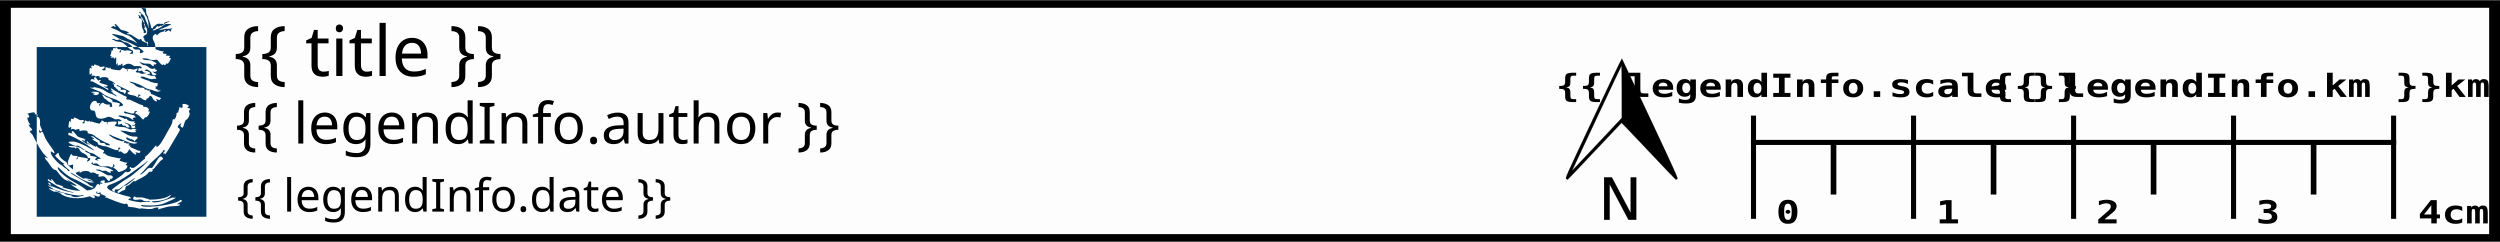
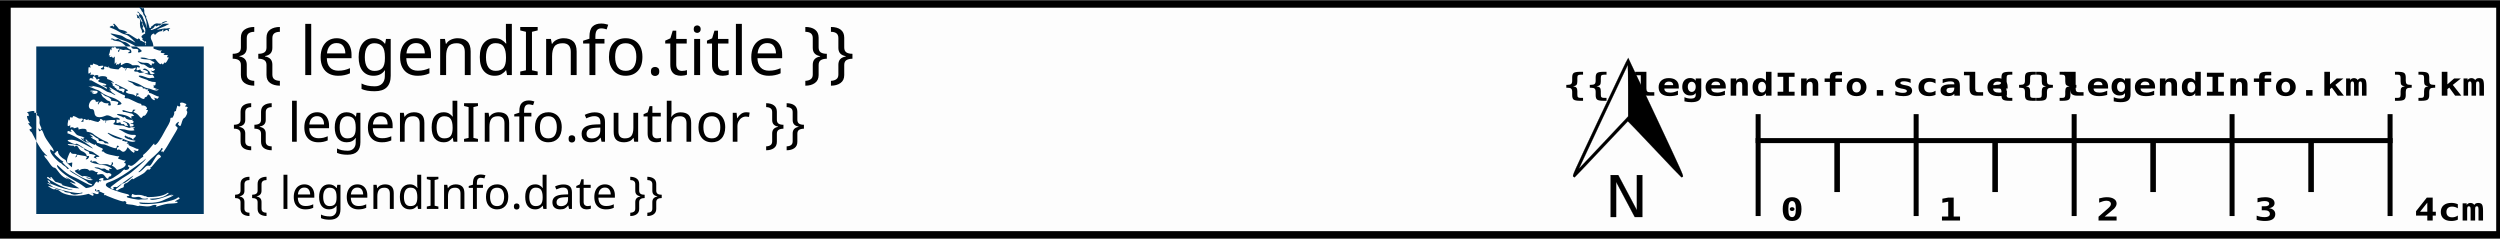
- <svg xmlns="http://www.w3.org/2000/svg" height="53.15" width="549.213" version="1.1" y="0" x="0" id="svg3127">
+ <svg xmlns="http://www.w3.org/2000/svg" height="53.15" width="556.299" version="1.1" y="0" x="0" id="svg3127">
  <defs id="defs3227" />
  <g font-size="none" mix-blend-mode="normal" transform="matrix(1.602452,0,0,1.000088,1.771145,30.25859)" text-anchor="none" style="fill:#ffffff;fill-opacity:0.863;stroke:#000000;stroke-width:1.661;stroke-miterlimit:10" stroke-miterlimit="10" font-weight="none" id="g3129">
-     <rect height="51.378" width="341.42" stroke-miterlimit="10" y="-29.373" x="-0.449" id="rect3131" style="fill:#ffffff;fill-opacity:0.863;stroke:#000000;stroke-width:1.661;stroke-miterlimit:10" />
+     <rect height="51.378" width="346.801" stroke-miterlimit="10" y="-29.373" x="-0.449" id="rect3131" style="fill:#ffffff;fill-opacity:0.863;stroke:#000000;stroke-width:1.661;stroke-miterlimit:10" />
  </g>
  <g transform="matrix(2.8669,0,0,2.8669,2.3366,-2969.4)" id="g3133">
    <rect height="13" width="13" y="1039.4" x="2" id="rect3135" style="fill:#ffffff" />
    <g transform="matrix(0.21667,0,0,0.21667,-56.963,809.08)" id="g3137" style="fill:#003862">
      <g transform="matrix(1.448,0,0,-1.448,306.28,1063.2)" id="g3139">
        <path d="M 0,0 C 0.048,-0.173 0.35,-0.361 0.801,-0.334 1.244,-0.308 1.835,-0.34 1.633,-0.87 1.432,-1.403 2.038,-1.246 2.477,-0.937 2.681,-0.792 1.995,-0.273 1.081,0.274 H -0.19 C -0.082,0.144 -0.014,0.043 0,0" id="path3141" style="fill:#003862" />
      </g>
      <g transform="matrix(1.448,0,0,-1.448,292.57,1079.2)" id="g3143">
        <path d="m 0,0 c -0.287,0.333 -0.899,0.097 -0.749,0.313 0.151,0.218 1.721,0 1.721,0 0.134,-0.177 0.211,-0.52 -0.405,-0.7 C -0.051,-0.569 -0.484,-0.07 -0.381,0 -0.274,0.068 0.29,-0.336 0,0 m 12.611,-5.832 c -0.494,-0.146 -0.026,0.371 -0.5,-0.334 -0.472,-0.703 -0.606,0.711 -2.105,1.226 0,0 -0.234,0.108 0.177,0.371 0.411,0.266 0.292,0.24 -0.196,0.257 -0.485,0.017 0.104,-0.824 -1.007,-0.57 -1.101,0.255 -1.925,0.726 -1.76,0.26 0.163,-0.466 0.127,-0.062 1.349,-0.453 1.219,-0.388 0.85,-0.031 1.285,-0.489 0.432,-0.455 0.272,-0.165 -0.289,-0.377 C 9,-6.155 9.751,-6.388 9.453,-6.463 9.157,-6.536 9.011,-5.698 6.262,-5.387 c 0,0 -1.058,-0.01 0.186,-0.429 1.246,-0.418 0.691,-0.438 0.965,-0.429 0.281,0.011 0.3,0.239 0.48,-0.005 0.181,-0.245 0.225,-0.44 1.129,-0.57 0.905,-0.132 0.562,0.156 0.732,-0.031 0.173,-0.186 -0.372,-0.079 -0.003,-0.293 0.367,-0.212 0.298,0.128 0.169,-0.292 -0.135,-0.419 -0.536,-0.17 -0.713,-0.296 0,0 -0.106,-0.15 0.382,-0.145 0.485,0.011 0.395,0.06 0.311,-0.164 -0.086,-0.223 -0.122,-0.18 0.106,-0.143 0.227,0.041 -0.283,-0.372 -0.784,-0.312 -0.494,0.062 0.256,0.573 -0.952,1.077 -1.212,0.503 -0.92,0.292 -0.871,0.198 0.049,-0.094 0.973,-0.309 0.928,-0.628 -0.05,-0.32 0.177,-0.074 0.255,-0.306 0.075,-0.233 -0.277,-0.147 -0.535,-0.147 -0.261,0.004 -0.218,-0.016 -0.41,0.297 -0.189,0.314 -0.457,-0.09 -0.796,0.243 -0.337,0.336 0.126,0.436 -0.464,0.261 -0.593,-0.174 -0.724,-0.268 -0.616,0.472 0.109,0.74 -0.012,0.181 0.358,0.213 0.367,0.034 0.803,0.059 0.127,0.415 -0.677,0.356 -0.8,-0.169 -1.494,0.211 -0.69,0.377 -1.211,0.631 -1.762,0.36 -0.551,-0.271 -2.528,-0.896 -2.705,0.679 -0.177,1.574 -0.826,0.554 -1.268,1.258 -0.443,0.706 0.338,2.205 1.13,2.076 0.795,-0.131 0.039,-0.674 0.924,-0.536 0.887,0.136 -0.021,0.001 0.054,-0.544 0.079,-0.544 0.098,0.253 0.696,0.554 0.598,0.303 0.239,-0.529 2.012,-0.383 0,0 -0.434,-0.598 0.152,-0.573 0.595,0.02 0.257,0.294 0.229,0.762 -0.023,0.469 -0.587,0.234 -1.033,0.732 -0.443,0.496 -0.844,0.397 -1.129,1.198 0,0 -0.104,0.089 -0.235,0.244 -0.13,0.154 0.194,0.024 0.396,-0.034 C 2.415,-0.454 2.788,-0.98 3.201,-1.015 3.614,-1.051 4.583,-1.73 4.435,-1.959 4.291,-2.187 4.349,-2.122 4.645,-2.126 4.943,-2.131 6.18,-2.314 6.191,-2.537 6.206,-2.76 5.742,-3.259 6.085,-3.184 6.43,-3.108 7.157,-3.039 6.925,-2.679 6.697,-2.318 5.636,-1.57 4.708,-1.318 3.783,-1.059 2.388,-0.43 1.834,0.086 1.284,0.601 0.715,0.568 0.058,0.931 -0.598,1.294 -1.881,1.482 -0.697,1.384 0.49,1.286 -0.19,1.432 -0.43,1.546 -0.667,1.662 0.38,1.493 1.418,1.176 2.456,0.857 3.133,0.127 3.781,0.004 4.433,-0.116 5.021,-0.595 5.316,-0.689 5.616,-0.784 5.43,-0.6 5.143,-0.392 4.856,-0.184 4.476,-0.013 4.386,0.246 4.291,0.506 4.013,0.498 3.942,0.531 3.876,0.564 3.921,0.552 3.964,0.585 c 0,0 0.084,0.155 0.482,-0.017 C 4.85,0.396 4.057,0.834 3.979,1.114 3.901,1.395 4.433,1.049 4.818,0.784 5.204,0.519 7.337,-0.709 7.63,-0.727 7.926,-0.745 7.888,-1.13 7.755,-1.225 7.623,-1.32 7.922,-1.58 8.345,-1.512 c 0.427,0.064 2.588,-1.26 3.237,-1.317 0.649,-0.063 -0.068,-0.488 0.673,-0.45 0.736,0.035 1.234,-0.711 0.937,-0.919 -0.293,-0.212 -0.06,-0.239 0.228,-0.188 0.292,0.052 -0.313,-1.301 -0.809,-1.446 m -1.447,-8.442 c -0.064,-0.505 -0.695,-0.156 -0.991,-0.105 -0.297,0.051 -0.403,0.116 -0.082,-0.083 0.322,-0.2 -0.064,-0.526 -0.064,-0.526 -1.071,0.583 -1.485,1.576 -1.589,1.303 -0.102,-0.273 -0.72,-1.598 -1.565,-0.804 -0.853,0.796 -0.859,-0.195 -0.993,0.367 -0.132,0.564 0.284,0.473 0.385,0.601 0.106,0.13 -0.059,0.297 -0.293,0.305 -0.228,0.008 -0.13,-0.578 -0.322,-0.643 -0.197,-0.069 -0.986,0.147 -2.183,0.676 -1.2,0.533 -1.077,0.109 -1.73,0.43 -0.658,0.319 -0.666,0.081 -0.822,0.298 -0.154,0.213 -0.025,0.493 -0.524,0.673 -0.499,0.184 -1.359,0.876 -0.821,0.679 0.538,-0.188 0.323,0.083 -0.044,0.332 -0.37,0.25 -0.659,0.357 -0.217,0.317 0.44,-0.038 0.615,-0.188 1.212,-0.689 0.594,-0.499 0.698,-0.164 0.772,-0.572 0.075,-0.411 0.115,-0.37 0.59,-0.376 0.468,-0.009 0.648,-0.087 0.828,-0.367 0.182,-0.281 0.49,-0.171 0.49,-0.171 1.16,-0.317 0.209,0.358 0.209,0.358 -1.175,0.334 -3.089,1.662 -3.089,1.662 -1.029,1.072 -2.095,0.548 -1.992,1.085 0.102,0.539 -0.985,0.559 -1.578,0.409 -0.592,-0.152 -0.33,-0.228 -0.425,0.227 -0.098,0.45 -0.6,-0.012 -1.053,-0.022 -0.453,-0.008 0.218,0.18 -0.409,0.236 -0.628,0.057 -0.733,-0.392 -0.575,0.149 0.163,0.539 -0.223,0.248 -0.223,0.248 -0.517,-0.38 -0.502,0.24 -0.29,1.187 0.218,0.946 0.395,-0.293 0.421,0.17 0.023,0.464 -0.037,0.868 0.348,0.69 0.384,-0.177 0.303,0.071 0.427,0.281 0.121,0.212 1.105,-0.355 1.357,-0.51 0.253,-0.153 0.828,-0.022 0.828,-0.022 0.594,-0.158 -0.031,-0.626 -0.031,-0.626 -0.397,-0.006 -0.037,-0.157 -0.037,-0.157 0.276,-0.152 0.491,0.011 0.491,0.011 -0.025,0.271 -0.098,0.835 0.389,0.56 0.489,-0.275 0.588,-0.147 0.588,-0.147 0.281,0.491 0.303,-0.263 0.408,-0.114 0.104,0.147 0.301,0.086 0.301,0.086 2.22,-0.718 2.08,-0.463 2.08,-0.463 -0.062,0.214 0.014,0.21 0.278,0.274 0.266,0.069 -0.191,0.364 0.147,0.411 0.339,0.048 0.447,-0.243 0.683,-0.352 0.242,-0.107 0.236,0.122 0.483,0.043 0.246,-0.079 -0.032,-0.519 0.102,-0.638 0.132,-0.12 0.139,0.681 0.144,0.617 0.007,-0.061 0.234,-0.011 0.234,-0.011 1.081,0.196 1.94,0.092 1.94,0.092 0,0 0.238,-0.344 -0.261,-0.733 -0.504,-0.389 0.518,-0.471 1.334,-0.57 0.82,-0.1 0.576,0.122 1.763,-0.402 1.189,-0.52 0.504,0.028 1.642,-0.073 1.134,-0.098 -0.224,-0.283 0.013,-0.281 0.236,0.003 0.045,-0.313 0.31,-0.36 0.268,-0.054 -0.623,-0.458 -2.358,0.09 l -1.035,0.119 c -1.029,0.116 -0.112,-0.177 0.414,-0.514 0.519,-0.335 1.698,-1.018 2.751,-0.935 1.055,0.081 0.47,-0.571 0.133,-0.797 -0.343,-0.222 0.046,-0.704 -0.397,-0.215 -0.443,0.492 -0.32,0.085 -0.535,0.346 -0.217,0.26 -0.136,0 -0.298,0.023 -0.078,0.01 -0.117,-0.026 -0.133,-0.052 -0.01,-0.022 -0.013,-0.019 0,0 0.003,0.007 0.004,0.007 0.008,0.021 0.027,0.121 -0.077,0.193 -0.077,0.193 -0.822,0.093 -0.564,0.617 -0.865,0.146 -0.298,-0.471 1.874,-1.056 2.303,-1.066 0.428,-0.011 0.36,-0.114 0.36,-0.114 -0.799,-0.67 -2.869,0.495 -3.684,0.768 -0.814,0.276 -2.393,0.897 -2.782,1.142 -0.389,0.246 -0.408,0.003 -0.408,0.003 1.578,-1.346 2.774,-1.342 3.015,-1.494 0.243,-0.147 0.937,0.227 0.68,-0.103 -0.261,-0.33 0.188,-0.338 0.188,-0.338 0.91,0.208 -0.14,-0.159 0.418,-0.13 0.557,0.03 0.82,-0.047 0.664,-0.169 -0.158,-0.125 -0.417,-0.323 -0.131,-0.336 0.285,-0.016 0.513,0.09 0.315,-0.186 -0.2,-0.281 1.046,-0.567 1.709,-0.943 0.66,-0.376 0.808,0.086 0.751,-0.419 M -0.944,3.154 c 0.035,0.531 0.636,0.276 0.636,0.276 0.824,-0.234 0.245,0.026 0.245,0.026 -0.113,0.091 -0.108,0.49 0.182,0.492 C 0.413,3.951 0.833,3.15 0.833,3.15 0.939,3.003 1.007,3.17 1.007,3.17 1.468,3.549 1.57,3.042 1.522,3.062 1.477,3.085 1.118,2.922 1.249,2.684 1.384,2.445 2.1,2.37 2.859,2.096 3.609,1.822 3.003,1.629 2.821,1.656 2.644,1.681 1.666,1.85 2.764,1.432 3.861,1.014 3.236,0.867 3.236,0.867 2.842,1.22 0.294,2.429 -0.259,2.808 -0.809,3.189 -0.983,2.623 -0.944,3.154 m 15.82,8.156 c 0.021,-0.2 0.03,-0.383 0.03,-0.529 0.79,-0.308 1.558,-0.564 1.763,-0.483 0.444,0.174 0.206,-0.052 0.187,-0.071 -0.017,-0.018 -0.505,-0.486 0.171,-0.528 0.675,-0.042 0.576,-0.083 0.634,-0.141 0.057,-0.059 -0.904,-0.342 0.482,-0.358 0,0 0.431,0.049 0.24,-0.199 C 18.191,8.754 18.116,8.648 18.432,8.616 18.744,8.583 18.703,8.591 18.547,8.297 18.395,8.003 18.111,7.251 17.699,7.225 c 0,0 -0.116,-0.099 -0.081,0.155 C 17.65,7.634 17.537,7.414 17.465,7.207 17.385,6.996 17.146,6.704 17.041,6.989 16.936,7.272 16.71,6.99 16.652,6.929 16.595,6.87 16.173,7.126 15.674,7.771 15.177,8.418 15.268,8.239 14.969,8.209 14.673,8.181 14.085,8.016 13.339,8.343 12.597,8.67 11.278,8.651 11.773,8.354 12.264,8.057 13.74,8.213 14.152,7.916 14.571,7.619 15.411,7.446 15.031,7.155 14.655,6.863 14.518,7.319 14.474,7.055 14.432,6.79 14.575,6.529 14.219,6.696 13.861,6.862 13.933,7.329 12.68,7.276 11.432,7.223 10.282,8.291 11.277,7.367 12.27,6.444 12.071,7.292 13.099,6.497 14.13,5.703 14.269,6.038 14.668,6.108 15.062,6.178 14.521,5.763 15.07,5.785 15.617,5.807 14.835,4.956 14.375,5.326 c -0.458,0.37 0.057,-0.44 0.656,-0.516 0.604,-0.077 -1.004,-0.912 -1.09,0.225 0,0 -0.983,1.132 -1.513,0.736 -0.535,-0.397 0.057,0.054 1.116,-0.698 0,0 0.04,-0.167 -0.146,-0.161 -0.189,0.005 0.719,-0.342 -0.326,-0.221 -1.045,0.121 0.094,-0.242 0.84,-0.393 0.752,-0.151 0.621,0.268 1.011,-0.309 0.39,-0.576 0.005,-0.402 -0.41,-0.432 C 14.098,3.527 14.11,3.244 12.627,3.841 11.139,4.438 10.743,3.953 11.94,3.53 c 1.204,-0.425 1.747,-0.546 1.802,-0.796 0,0 0.061,0.136 0.548,-0.077 0.492,-0.215 1.326,0.022 1.148,-0.373 -0.177,-0.393 0.11,-0.503 -0.295,-0.628 0,0 -0.134,-0.004 -0.115,0.129 0.021,0.133 -0.167,-0.003 -0.089,-0.327 0.077,-0.327 0.006,-0.096 -0.078,-0.186 -0.085,-0.09 0.742,-0.449 1.174,-0.589 0.433,-0.142 -0.005,-0.187 -0.4,0 C 15.239,0.871 15.228,0.593 15.886,0.424 16.543,0.257 15.094,0.366 14.4,0.711 13.704,1.054 13.246,0.799 12.088,1.553 10.938,2.308 8.943,2.903 8.583,2.875 8.225,2.846 9.009,2.569 9.498,2.319 9.984,2.066 9.754,2.146 9.9,1.989 c 0.146,-0.156 0.868,-0.594 1.385,-0.586 0.522,0.008 0.618,10e-4 0.844,-0.146 0.225,-0.151 -0.097,-0.395 0.479,-0.326 0.581,0.074 -0.027,-0.23 0.559,-0.24 0.583,-0.009 0.459,0.157 0.248,-0.426 0,0 -0.082,-0.044 0.142,0 0.223,0.044 0.256,0.102 0.199,-0.115 -0.061,-0.22 0.142,-0.353 0.323,-0.386 0.185,-0.034 -0.052,0.065 0.344,-0.106 0.397,-0.171 0.966,-0.535 1.771,-0.76 0,0 0.168,-0.015 -0.052,-0.203 -0.218,-0.189 -0.234,-0.241 -0.129,-0.275 0.104,-0.035 -0.067,-0.082 -0.534,0.076 l -0.469,0.158 c 0,0 -0.153,-0.12 0.133,-0.204 0.292,-0.082 -0.049,-0.439 -0.091,-0.447 -0.036,-0.006 -0.714,0.373 -0.824,0.757 -0.111,0.385 -0.617,0.844 -0.727,0.622 -0.108,-0.223 -0.397,-0.665 -0.547,-0.586 -0.15,0.08 -0.354,-0.3 -0.316,-0.401 0.037,-0.103 -0.371,-0.122 -0.824,0.155 -0.453,0.281 -0.536,0.496 -0.969,0.418 -0.432,-0.079 0.174,0.508 0.301,0.496 0.128,-0.014 0.287,0.144 -0.216,0.256 -0.504,0.113 -0.037,-0.139 -0.362,-0.555 -0.322,-0.413 0.032,0.191 -1.094,0.34 -1.129,0.149 -1.543,0.46 -1.39,0.687 C 8.239,0.423 9.386,0.203 7.455,1.106 5.529,2.008 5.48,2.207 5.408,1.943 5.332,1.681 6.377,1.722 6.445,1.23 6.51,0.735 6.037,0.812 6.663,0.892 7.291,0.972 7.743,0.786 7.755,0.62 7.773,0.452 7.396,-0.424 7.233,0.01 7.069,0.444 6.622,0.257 6.398,0.41 6.172,0.561 6.142,0.511 6.169,0.686 6.191,0.86 5.954,0.462 5.88,0.543 5.806,0.625 5.867,0.918 5.235,1.196 c 0,0 0.152,0.133 -0.006,0.237 C 5.068,1.542 5.28,1.165 5.127,1.403 4.972,1.64 4.732,1.501 4.784,1.833 4.835,2.161 4.702,2.186 4.473,2.342 4.253,2.496 4.742,2.459 4.788,2.394 4.838,2.328 5.01,2.177 5.046,2.32 5.081,2.462 4.253,3.082 3.379,3.283 c 0,0 0.23,0.238 -0.134,0.507 C 2.881,4.059 1.755,3.994 1.57,3.875 1.389,3.759 1.239,3.492 1.219,4.176 c 0,0 -0.636,0.197 -0.81,-0.063 C 0.232,3.857 0.375,4.337 -0.187,4.35 -0.743,4.365 -0.816,4.029 -0.623,4.714 c 0.195,0.685 -0.626,-0.643 -0.606,0.153 0.019,0.802 -0.055,1.712 0.385,1.219 0,0 0.246,-0.211 0.095,0.274 -0.15,0.484 0.178,0.498 0.295,0.408 0.117,-0.088 0.27,-0.175 0.347,0.151 0.079,0.328 0.223,0.089 0.531,0.014 C 0.735,6.859 1.203,6.709 1.27,6.549 1.336,6.386 1.437,6.502 1.71,6.508 1.984,6.516 2.749,6.729 2.406,6.261 2.06,5.793 2.199,6.167 1.948,5.949 1.693,5.733 2.033,5.589 2.472,5.63 2.914,5.671 2.576,6.167 2.633,6.266 2.69,6.368 2.947,6.426 3.489,6.202 4.026,5.98 3.69,6.161 3.707,6.371 3.722,6.579 3.985,6.064 4.026,5.98 4.07,5.897 6.101,5.535 6.35,5.701 6.595,5.865 6.087,5.843 6.703,6.043 c 0,0 0.021,0.447 0.601,0.082 C 7.885,5.758 7.868,5.883 8.054,6.038 8.234,6.191 7.948,5.453 7.841,5.439 7.729,5.427 8.043,5.256 8.144,5.646 8.25,6.034 8.215,5.987 8.594,5.985 8.974,5.981 9.474,5.644 10.145,5.995 10.814,6.345 10.4,5.548 10.17,5.439 9.938,5.33 10.099,5.038 10.678,5.088 c 0.581,0.047 0.409,-0.497 1.455,-0.252 1.049,0.243 0.194,0.177 0.027,0.235 -0.166,0.057 -0.511,0.21 -0.482,0.47 0.024,0.261 -1.086,-0.446 -0.987,0.078 0.095,0.525 0.043,0.706 0.506,0.509 0.46,-0.192 0.526,0.552 -0.512,0.559 C 9.649,6.691 9.725,6.585 9.509,6.786 9.287,6.983 8.447,7.479 7.689,7.11 6.928,6.74 6.745,6.452 6.809,7.063 6.874,7.677 6.257,6.849 6.2,6.784 6.137,6.72 6.309,7.21 5.986,6.935 5.662,6.66 5.567,6.609 5.681,7.164 5.792,7.718 5.471,7.162 5.367,7.05 5.264,6.942 5.254,7.029 5.306,8.282 5.359,9.536 5.055,8.13 4.757,8.563 4.458,8.994 4.752,8.801 4.403,8.738 4.043,8.672 3.884,8.714 4.171,9.048 4.458,9.383 3.57,8.714 3.901,9.39 c 0.337,0.673 0.168,1.584 0.529,1.082 0.361,-0.505 -0.333,0.843 0.507,0.579 0.84,-0.265 -0.496,0.482 0.6,0.08 0,0 0.014,-0.385 0.415,-0.358 0.406,0.026 0.845,0.171 0.141,-0.518 0,0 -0.034,-0.393 0.213,-0.238 0.248,0.158 0.093,0.597 0.318,0.617 0.225,0.016 0.704,-0.306 1.084,-0.161 0.374,0.147 1.357,-0.115 1.391,-0.26 C 9.131,10.063 8.277,9.637 8.647,9.665 9.014,9.692 9.563,9.529 9.39,10.192 9.219,10.856 9.35,10.255 8.52,10.925 8.368,11.048 8.229,11.179 8.094,11.31 H -14.115 V -5.103 h 0.006 c 0.553,-0.017 -0.2,-0.62 0.26,-0.662 0.459,-0.043 0.632,-0.958 0.539,-1.584 -0.089,-0.627 0.432,-1.317 0.458,-1.52 0.028,-0.202 -0.127,-0.738 -0.511,-0.232 -0.389,0.509 -0.155,-0.323 -0.044,-0.5 0.112,-0.177 0.235,0.029 0.489,0.201 0.256,0.174 0.345,-0.14 0.778,-1.258 0.432,-1.117 2.226,-3.252 2.229,-3.48 0.003,-0.23 0.216,-0.339 0.092,-0.469 -0.126,-0.131 -0.314,0.221 -0.621,0.38 -0.303,0.158 -0.215,-0.091 -0.215,-0.091 -0.275,-0.8 2.157,-3.094 2.491,-3.159 0.326,-0.061 0.336,-0.386 1.026,-0.784 0.693,-0.392 0.571,-0.818 0.955,-0.731 0.385,0.084 -0.284,0.451 -0.731,0.879 -0.442,0.423 -0.588,0.605 -0.701,0.771 -0.114,0.163 0.486,0.221 0.173,0.238 -0.311,0.024 -1.007,0.677 -1.717,1.349 -0.711,0.671 -0.416,0.6 -0.243,0.775 0.171,0.174 0.645,0.802 0.683,0.179 0.038,-0.62 0.906,-1.474 1.598,-1.828 0.69,-0.356 0.103,-0.492 0.895,-1.13 0.339,-0.273 0.665,-0.556 0.949,-0.827 -0.008,0.263 0.014,0.522 0.024,0.67 0.04,0.455 0.223,0.662 -0.448,0.429 -0.674,-0.228 -0.705,0 -0.705,0 -0.271,0.721 0.045,1.281 0.354,2.057 0.306,0.777 0.45,0.703 0.503,0.507 0.05,-0.2 0.339,-0.369 0.897,-0.334 0.559,0.037 0.737,-0.165 0.307,-0.611 -0.431,-0.446 0.207,-0.121 0.207,-0.121 0.209,0.812 0.128,0.478 1.552,0.291 1.421,-0.191 0.962,-0.442 0.754,-0.782 -0.216,-0.341 0.47,-0.013 0.47,-0.013 0.718,0.847 0.035,0.742 -0.12,0.699 -0.151,-0.042 -0.142,0.057 -0.238,0.364 -0.094,0.304 -0.771,0.761 -1.076,0.835 -0.302,0.076 -0.779,0.601 -0.889,0.895 -0.11,0.296 -0.573,0.675 -0.753,0.386 -0.175,-0.292 -0.197,-0.146 -0.197,-0.146 -0.269,0.424 -0.316,0.112 -1.158,0.293 -0.848,0.177 -0.412,0.331 -0.412,0.331 2.512,0.048 3.321,-0.835 3.321,-0.835 1.17,-0.344 0.29,-0.435 0.893,-0.694 0.603,-0.263 1.027,-0.315 0.946,-0.642 -0.081,-0.331 0.547,-0.304 0.547,-0.304 2.422,-0.483 -0.281,-0.545 0.963,-1 1.243,-0.451 -0.396,0.291 0.457,0.295 0.853,0.011 0.691,0.14 -0.016,0.531 -0.704,0.395 -0.921,0.808 -1.665,0.91 -0.737,0.104 -1.874,0.992 -2.875,1.606 -1.001,0.619 -0.253,-0.27 -1.753,0.417 -1.499,0.684 -1.044,0.769 -0.027,0.799 1.007,0.029 3.024,-0.928 4.446,-1.744 1.417,-0.812 0.868,-0.295 -0.137,0.419 -1.002,0.716 -2.4,1.615 -3.726,2.256 -1.326,0.64 -1.232,0.559 -1.456,0.621 -0.229,0.061 -0.101,0.156 -0.101,0.156 -0.043,0.718 0.228,0.406 0.675,0.298 0.451,-0.112 0.401,-0.006 0.252,0.112 -0.153,0.117 -0.203,0.267 0.025,0.416 0.227,0.151 0.87,-0.82 1.197,-1.174 0.335,-0.352 0.818,-0.396 1.463,-0.6 0.651,-0.202 0.739,-0.449 0.386,-0.322 -0.352,0.132 0.214,-0.357 0.094,-0.419 -0.124,-0.062 -0.138,0.214 -0.68,0.327 -0.546,0.112 1.15,-1.039 1.379,-1.108 0.234,-0.07 -0.234,0.176 -0.276,0.333 -0.04,0.155 0.292,-0.206 0.682,-0.339 0.397,-0.13 -0.192,0.25 -0.531,0.451 -0.346,0.202 -0.207,0.685 0.194,0.153 0.399,-0.529 1.879,-1.13 1.879,-1.13 0,0 0.202,0.382 0.238,0.128 0.036,-0.258 0.915,-0.681 1.471,-0.898 0.552,-0.218 0.131,-0.534 0.131,-0.534 -0.42,-0.376 0.353,-0.34 0.353,-0.34 0.428,-0.738 2.538,-0.923 3.034,-1.088 0.501,-0.171 1.129,0.124 0.684,-0.327 -0.442,-0.445 0.256,-0.382 0.899,-0.673 0.637,-0.288 1.154,0.095 0.675,-0.369 -0.482,-0.469 0.12,-0.407 0.12,-0.407 0.474,-1.134 -2.096,-1.667 -2.096,-1.667 0,0 -0.627,0.801 -1.114,0.997 -0.49,0.193 0.06,0.112 0.132,0.482 0.075,0.369 -0.388,0.62 -0.306,0.35 0.077,-0.265 -0.185,-0.85 -0.515,-0.667 -0.335,0.179 -0.631,0.355 -1.522,0.234 -0.889,-0.118 -1.456,0.234 -1.677,0.507 -0.224,0.276 -0.521,0.236 -0.779,0.232 -0.25,-0.005 -0.522,-0.318 -0.509,0.111 0.016,0.428 -0.261,-0.029 -0.261,-0.029 -0.558,-0.407 2.211,-0.916 3.194,-1.018 0.983,-0.103 2.318,-0.892 2.027,-0.963 -0.292,-0.068 -0.667,0.28 -0.591,-0.18 0.075,-0.457 0.084,-0.205 -0.438,-0.12 -0.522,0.083 -0.375,0.505 -1.107,0.382 -0.735,-0.123 -0.674,0.251 -1.391,0.3 -0.715,0.053 -1.013,-0.031 -0.341,-0.215 0.671,-0.186 0.506,-0.001 1.831,-0.792 1.322,-0.79 0.939,-0.181 1.617,-0.457 0.681,-0.277 0.239,-0.696 0.044,-0.783 -0.191,-0.088 -0.265,0.18 -0.389,-0.311 -0.123,-0.491 -0.517,-0.16 -0.904,0.407 -0.389,0.563 -0.761,0.588 -1.437,0.437 -0.678,-0.149 -0.482,0.242 -0.482,0.242 0.508,0.593 -0.097,0.101 -0.532,0.463 -0.438,0.36 -0.946,0.289 -1.024,0.281 -0.077,-0.006 -0.342,-0.223 -0.571,0.122 -0.228,0.352 -1.574,0.355 -2.012,0.029 -0.44,-0.326 -0.436,-0.272 -0.439,-0.128 -0.007,0.147 0.311,0.538 -0.753,-0.015 -0.084,-0.044 -0.148,-0.053 -0.218,-0.074 0.013,-0.029 0.046,-0.068 0.052,-0.094 0.094,-0.368 1.369,-1.038 1.675,-1.245 0.307,-0.21 0.525,0.028 0.525,0.028 1.135,-0.112 1.89,-0.503 1.866,-0.639 -0.02,-0.136 -1.075,0.401 -1.222,0.28 -0.145,-0.122 0.669,-0.375 1.219,-0.469 0.551,-0.101 0.235,-0.203 0.235,-0.203 -1.953,-0.415 -5.752,2.871 -5.583,2.378 0.167,-0.494 4.099,-2.414 4.414,-2.866 0.313,-0.454 1.515,-0.48 1.056,-0.765 -0.455,-0.287 -2.703,1.314 -4.782,2.158 -2.073,0.844 -3.696,3.065 -3.826,2.782 -0.137,-0.289 0.537,-1.718 4.368,-3.833 1.334,-0.738 2.209,-1.351 2.809,-1.834 0.98,0.12 1.772,0.384 2.004,0.832 0.564,1.085 0.849,0.805 0.89,0.587 0.043,-0.221 0.149,-0.114 0.322,0.214 0.168,0.322 0.214,0.007 0.214,0.007 0,0 0.025,-0.056 0.324,0.119 0.295,0.178 -0.467,0.058 -0.535,0.308 -0.07,0.248 0.779,0.584 1.059,0.344 0.28,-0.239 -0.355,-0.382 0.029,-0.504 0.382,-0.115 1.759,0.2 2.45,0.66 0.687,0.458 1.764,1.098 2.211,1.642 0.445,0.553 0.772,0.414 0.694,0.38 -0.081,-0.037 -0.427,-0.171 0.297,-0.093 0.728,0.074 0.772,0.609 0.728,0.794 -0.044,0.188 0.038,-0.227 -0.22,0 -0.255,0.226 0.171,0.574 0.236,0.411 0.059,-0.165 -0.019,-0.146 0.433,-0.193 0.453,-0.049 1.466,0.933 2.13,1.593 0.661,0.665 0.976,0.559 0.878,0.804 -0.095,0.241 -0.016,0.308 -0.016,0.308 1.009,0.726 2.004,2.038 2.511,2.641 0.51,0.598 -0.053,-0.674 0.743,0 0.798,0.676 2.065,3.19 2.382,3.761 0.317,0.563 1.04,1.61 1.068,2.274 0.021,0.664 0.239,0.55 0.431,0.489 0.184,-0.063 0.598,0.943 0.563,1.119 -0.03,0.175 -0.075,0.475 0.253,0.526 0.326,0.052 0.058,0.084 0.366,0.865 0.305,0.783 -0.177,0.57 0.473,0.339 0.653,-0.231 0.319,0.763 0.319,0.763 0.259,0.449 1.651,-0.115 1.589,-0.324 -0.055,-0.208 -0.607,-0.511 -0.222,-0.487 0.379,0.027 0.675,-0.358 0.588,-0.328 -0.091,0.031 -0.527,-0.531 -0.234,-0.8 0.293,-0.269 -0.212,-1.507 -0.69,-1.719 -0.479,-0.213 -0.604,-1.426 -0.836,-1.827 -0.225,-0.398 -0.455,0.083 -0.639,0.198 -0.18,0.113 0.29,0.563 0.151,0.674 -0.139,0.112 -1.11,-0.694 -0.724,-1.035 0.38,-0.343 0.722,-0.242 0.013,-1.363 -0.711,-1.122 -2.286,-3.922 -2.608,-4.337 -0.321,-0.414 -0.706,-1.092 -0.607,-0.803 0.096,0.281 0.017,0.195 -0.347,0.206 -0.368,0.011 0.185,0.336 0.272,0.569 0.087,0.229 -0.304,0.484 -0.338,0.174 -0.032,-0.309 -1.776,-1.926 -2.511,-2.547 -0.736,-0.62 -2.475,-2.689 -2.798,-2.957 -0.329,-0.27 -0.387,-0.274 -0.242,-0.361 0.142,-0.084 1.051,0.703 1.451,1.147 0.4,0.446 0.75,0.59 1.117,0.429 0.371,-0.156 0.937,1.133 1.651,2.199 0.711,1.064 0.973,0.458 1.189,0.243 0.216,-0.219 -0.129,-0.436 -0.375,-0.557 -0.245,-0.118 -1.794,-2.116 -1.957,-2.214 -0.164,-0.099 -0.203,0.112 -0.28,0.038 -0.075,-0.07 0.236,-0.13 0.187,-0.283 -0.056,-0.156 -0.655,-0.623 -0.562,-0.399 0.095,0.224 -0.238,0.254 -0.749,-0.42 -0.509,-0.68 -2.428,-1.454 -2.891,-1.813 -0.461,-0.358 -0.074,0.323 -0.585,-0.062 -0.51,-0.383 -0.964,-0.963 -1.402,-1.038 -0.441,-0.072 -0.529,-0.527 -0.514,-0.691 0.016,-0.167 -0.005,-0.363 -0.363,-0.422 -0.361,-0.053 -1.18,-0.634 -1.282,-0.691 -0.106,-0.049 -0.434,0.299 -0.267,0.401 0.163,0.103 1.234,0.956 1.301,1.098 0.065,0.145 0.168,0.244 0.615,0.323 0.446,0.084 1.894,1.299 2.282,1.714 0.396,0.415 -0.351,-0.115 -0.734,-0.361 -0.385,-0.246 -2.847,-2.073 -3.185,-2.269 -0.341,-0.194 -0.077,0.101 -0.711,-0.026 -0.637,-0.122 0.138,-0.429 -0.246,-0.522 -0.382,-0.093 -0.633,0.329 -0.69,0.436 -0.056,0.112 2.889,2.325 4.05,2.948 1.163,0.621 4.051,3.314 4.314,3.587 0.263,0.278 0.62,0.811 0.2,0.423 -0.411,-0.388 0.094,-0.078 -4.179,-3.094 -4.274,-3.014 -5.448,-2.367 -5.55,-3.242 -0.1,-0.871 4.373,-2.094 4.851,-2.182 0,0 0.312,-0.09 0.521,-0.127 0.206,-0.039 0.134,-0.004 0.327,-0.192 0.193,-0.191 0.21,-0.217 0.006,-0.228 -0.205,-0.006 -0.546,-0.024 -0.52,-0.274 0.026,-0.255 3.026,-0.76 3.135,-0.658 0.106,0.102 1.562,0.012 1.963,0.102 0.406,0.093 -0.06,0.27 -0.237,0.16 -0.18,-0.111 -1.08,-0.01 -1.176,0.096 -0.092,0.106 -0.261,0.183 -0.577,0.306 -0.309,0.12 -0.868,-0.15 -1.557,-0.076 -0.686,0.073 -0.268,0.582 -0.221,0.75 0.046,0.163 0.351,-0.047 0.351,-0.047 0.012,-0.006 0.021,-0.014 0.03,-0.019 0.401,-0.212 0.901,-0.045 1.533,-0.102 0.649,-0.054 1.197,-0.318 1.197,-0.318 0.924,0.038 -0.289,-0.366 2.056,-0.183 2.343,0.18 3.172,0.69 3.469,0.913 0.29,0.222 0.436,0.029 0.436,0.029 -1.806,-1.922 -5.571,-1.046 -4.491,-1.576 1.088,-0.526 5.556,1.444 5.454,1.301 -0.107,-0.145 -1.037,-0.278 -0.39,-0.282 0.645,-0.011 0.645,0.315 0.551,0.063 -0.099,-0.254 -0.827,-0.524 -2.703,-1.36 -1.869,-0.84 -5.252,-0.5 -5.488,-0.45 -0.238,0.05 -0.218,-0.092 -0.218,-0.092 0,0 -0.2,-0.369 2.064,-0.313 2.261,0.062 4.068,0.385 5.906,0.902 1.835,0.518 1.42,0.939 1.835,0.705 0.41,-0.238 -0.102,-0.451 -0.43,-0.596 -0.323,-0.146 -0.732,-0.445 -0.491,-0.425 0.242,0.021 0.647,0.079 0.572,-0.19 -0.071,-0.266 -1.737,-0.246 -2.441,-0.315 -0.703,-0.073 -2.42,-0.62 -2.764,-0.709 -0.342,-0.085 0.045,0.383 0.045,0.383 -1.066,0.174 -1.088,-0.237 -1.899,-0.321 -0.809,-0.077 -2.175,0.187 -2.417,0.171 -0.24,-0.017 0.029,-0.248 -0.904,0.049 -0.931,0.298 -1.747,0.191 -2.191,0.37 -0.444,0.175 0.056,0.276 -0.126,0.432 -0.18,0.155 -0.218,0.43 -0.649,0.224 -0.426,-0.207 -4.21,1.387 -4.21,1.387 -0.154,0.06 -0.042,0.174 -0.439,0.14 -0.401,-0.03 -0.205,0.082 -0.115,0.29 0.088,0.212 -0.361,0.181 -0.771,0.445 -0.408,0.267 -0.429,-0.147 -0.421,0.262 0.006,0.407 -0.327,0.3 -0.602,0.129 -0.273,-0.171 -0.355,0.141 -0.244,0.292 0.109,0.152 -0.165,0.057 -0.165,0.057 -0.222,-0.049 -0.177,-0.553 0.368,-0.547 0.539,0.006 0.546,-0.17 0.459,-0.175 -0.08,-0.004 -0.17,-0.133 -0.036,-0.184 0.129,-0.053 -0.199,-0.509 -0.813,-0.204 -0.552,0.279 -0.951,0.193 -1.029,0.174 0.076,-0.065 0.135,-0.087 0.2,-0.063 0.35,0.12 0.51,-0.433 0.244,-0.619 -0.073,-0.051 -0.508,0.154 -1.1,0.477 -3.943,-1.158 -6.577,0.139 -7.008,0.579 -0.449,0.468 -0.922,0.415 -1.088,0.533 -0.166,0.115 -0.022,0.095 -0.356,0.002 -0.331,-0.089 -1.2,0.512 -1.281,0.567 -0.08,0.057 -0.437,0.308 -0.146,0.263 0.291,-0.048 1.428,-0.391 1.899,-0.697 0.467,-0.306 1.235,-0.324 1.341,-0.363 0.105,-0.041 0.694,-0.234 0.734,-0.384 0.048,-0.152 1.324,-0.255 1.324,-0.255 0.3,-0.045 0.109,-0.352 0.2,-0.291 0.094,0.062 0.332,-0.045 0.332,-0.045 0.8,-0.338 1.789,0.166 2.222,0.171 0.432,0.001 0.259,0.088 0.273,0.23 0.015,0.135 -0.019,0.038 -0.019,0.038 -1.346,-0.694 -7.396,1.237 -7.398,1.469 0,0.049 0.008,0.065 0.016,0.076 -0.019,-0.011 -0.069,-0.009 -0.218,0.091 -0.358,0.243 -0.998,0.528 -1.004,0.66 -0.005,0.128 0.5,-0.132 0.865,-0.337 0.359,-0.206 -0.276,0.342 -0.507,0.529 -0.228,0.189 -0.306,0.419 -0.33,0.506 -0.022,0.09 0.643,-0.165 0.563,-0.347 -0.084,-0.184 0.33,-0.538 0.33,-0.538 2.755,-1.172 4.199,-1.373 4.816,-1.497 0.622,-0.123 0.434,0.048 0.434,0.048 -2.708,0.401 -5.992,2.726 -5.992,2.726 -0.403,0.099 -0.304,0.704 0.136,0.313 0.437,-0.391 0.863,-0.343 0.624,-0.258 -0.01,0.007 -0.025,0.012 -0.037,0.018 -0.197,0.089 -0.171,0.214 -0.171,0.214 0.18,0.403 0.529,-0.236 0.529,-0.236 1.026,-1.275 0.729,-0.75 1.208,-0.946 0.483,-0.19 1.282,-0.357 1.222,-0.52 -0.062,-0.16 -0.179,0.103 -0.201,-0.05 -0.019,-0.152 1.767,-0.56 1.767,-0.56 0.711,-0.211 1.676,-0.34 2.643,-0.367 -1.157,0.715 -2.187,1.394 -2.287,1.509 -0.233,0.268 1.407,-0.562 1.34,-0.263 -0.066,0.295 -2.543,1.707 -2.405,1.513 0.144,-0.192 1.578,-0.932 -0.009,-0.255 -1.593,0.681 -2.219,2.63 -2.833,2.615 -0.614,-0.014 -1.513,1.683 -1.808,1.996 -0.295,0.312 -0.788,0.868 -0.674,1.068 0.115,0.204 1.541,-0.903 0.106,0.438 -0.695,0.653 -1.469,1.932 -2.093,3.069 V -30.128 H 27.323 V 11.31 H 14.876 z" id="path3145" style="fill:#003862" />
      </g>
      <g transform="matrix(1.448,0,0,-1.448,306.01,1062.8)" id="g3147">
        <path d="m 0,0 c -0.334,0.401 -1.045,1.07 -1.682,1.138 -0.843,0.094 -1.219,0.776 -1.573,0.71 -0.349,-0.065 -0.539,-0.32 -1,0.005 C -4.722,2.174 -5.292,1.724 -4.736,1.722 -4.179,1.719 -4.737,1.433 -3.407,1.312 -2.321,1.212 -1.794,0.592 -1.184,0 H 0 z" id="path3149" style="fill:#003862" />
      </g>
      <g transform="matrix(1.448,0,0,-1.448,314.12,1062.8)" id="g3151">
        <path d="m 0,0 c -0.049,0.457 -0.165,1.003 -0.402,1.41 -0.458,0.793 -0.319,1.464 0.387,1.776 0,0 0.271,0.04 0.312,-0.295 0.04,-0.335 0.571,0.874 1.714,0.889 0,0 0.35,0.188 0.132,0.233 C 1.929,4.055 2.78,4.355 2.398,3.894 2.019,3.432 2.876,3.847 3.076,4.034 3.274,4.219 3.718,3.832 3.751,3.721 3.78,3.612 3.934,3.987 3.765,4.125 3.602,4.266 4.732,4.717 3.729,4.512 2.728,4.305 3.142,4.55 2.31,4.387 1.483,4.223 0.113,3.888 1.412,4.446 2.71,5.002 2.905,4.999 3.164,5.196 3.425,5.397 4.523,5.638 3.06,5.643 1.599,5.645 2.516,5.097 -0.438,4.055 c 0,0 -0.727,0.004 0.312,0.428 0,0 0.28,0.23 0.457,0.555 C 0.507,5.365 0.47,5.082 0.596,4.978 0.728,4.876 0.967,5.087 1.214,5.194 1.453,5.298 1.366,5.229 1.373,5.145 1.381,5.063 1.852,5.362 1.937,5.471 2.019,5.579 3.11,6.173 3.29,6.112 3.469,6.048 3.503,6.499 2.336,6.006 c 0,0 -0.196,-0.074 -0.208,-0.146 0,0 0.003,-0.038 0.039,-0.049 C 2.202,5.802 2.035,5.556 1.771,5.643 1.511,5.728 1.502,5.572 1.098,5.683 0.691,5.795 0.203,5.533 0.011,5.347 -0.181,5.168 -0.348,5.007 -0.476,5 -0.605,4.994 -0.503,4.516 -0.83,4.572 c -0.328,0.057 -0.204,0.27 -0.204,0.27 0,0 -0.443,1.636 -0.738,2.159 -0.231,0.404 -0.016,0.294 0.147,0.133 -0.233,0.326 -0.698,1.055 -0.654,1.364 0.057,0.433 -0.086,1.304 -0.469,1.075 0,0 -0.142,0 -0.013,-0.089 0.131,-0.089 0.125,-0.265 -0.009,-0.131 -0.134,0.131 -0.485,0.61 -0.646,0.344 0,0 -0.226,-0.055 -0.038,-0.184 0.192,-0.127 0.292,-0.183 0.537,-0.757 0,0 0.052,-0.135 0.2,-0.244 C -2.57,8.399 -2.564,8.285 -2.565,8.158 -2.57,8.034 -2.384,7.654 -2.27,7.612 -2.154,7.568 -1.663,6.017 -1.703,5.752 -1.744,5.491 -1.714,4.953 -1.601,4.734 -1.495,4.514 -1.642,4.512 -1.777,4.973 -1.91,5.434 -1.974,5.75 -2.281,6.354 -2.587,6.955 -2.54,7.522 -3.109,7.903 c -0.573,0.38 -0.461,0.778 -0.862,0.668 0,0 -0.104,-0.015 0.042,-0.152 0.151,-0.139 0.252,-0.003 0.428,-0.421 0,0 0.062,-0.294 -0.11,-0.304 -0.173,-0.009 0.373,-0.505 0.484,-0.756 0.112,-0.253 0.463,-0.801 0.402,-0.991 -0.063,-0.189 -0.411,0.464 -0.655,1.002 -0.244,0.537 -0.466,0.878 -0.862,0.925 0,0 -0.038,-0.09 0.072,-0.142 0.11,-0.05 0.138,-0.09 0.141,-0.27 0,-0.177 -0.055,-0.41 0.17,-0.477 0.223,-0.069 0.21,0.067 0.286,0.035 0.075,-0.033 0.36,-0.414 0.259,-0.919 -0.1,-0.505 0.035,-1.332 0.112,-1.51 0.084,-0.179 0.45,-0.765 0.351,-0.965 -0.098,-0.199 -0.03,-0.292 0.276,-0.186 0.309,0.105 0.501,-0.026 0.138,0.676 -0.364,0.7 -0.488,0.221 -0.245,0.515 0.252,0.294 -0.063,0.745 -0.123,0.955 -0.065,0.209 0.119,0.166 0.169,0.04 0.049,-0.124 0.199,-0.816 0.379,-0.892 0.184,-0.078 0.325,-0.901 0.199,-1.213 -0.088,-0.226 -0.013,-0.345 0.037,-0.397 -0.04,0.03 -0.124,0.058 -0.276,-0.041 -0.236,-0.15 -0.93,-0.565 -0.579,-0.888 0.352,-0.323 0.254,-0.347 0.194,-0.347 -0.054,0 -0.339,0.207 0,-0.199 0.341,-0.402 0.551,-0.47 0.609,-0.579 0.061,-0.112 -0.072,0.182 0.065,0.25 0.142,0.072 0.252,-0.484 0.149,-0.566 -0.046,-0.038 -0.071,-0.243 -0.049,-0.47 -0.013,0.006 -0.049,0.021 -0.058,0.025 -0.275,0.115 0.07,0.238 0,0.474 C -2.038,1.019 -3.175,1.419 -3.255,1.481 -3.336,1.542 -3.38,1.523 -3.306,1.612 -3.233,1.703 -3.713,2.113 -3.773,1.94 -3.83,1.764 -3.979,1.792 -3.979,1.792 -4.323,1.894 -5.947,3.078 -6.215,3.099 -6.48,3.118 -6.989,3.08 -6.933,3.316 c 0.058,0.233 0.556,-0.149 0.423,0.157 -0.134,0.305 -1.093,0.559 -1.524,0.639 -0.435,0.08 -0.562,0.253 -0.562,0.253 -0.458,0.671 -1.132,1.266 -1.132,1.266 l 0.039,0.012 C -10.35,5.51 -9.589,5.289 -9.724,5 -9.862,4.712 -10.175,5.152 -10.175,5.152 -11.658,4.601 -10.46,4.847 -8.559,3.66 c 1.901,-1.188 1.544,-0.2 3.288,-1.857 1.746,-1.657 0.127,-0.315 -0.878,-0.051 -1.008,0.262 -1.242,0.86 -2.15,1.013 -0.908,0.154 -3.161,0.806 -1.977,0.121 1.184,-0.684 1.688,-1.103 2.9,-1.42 C -6.728,1.294 -5.379,0.631 -4.329,0 H 0 z" id="path3153" style="fill:#003862" />
      </g>
      <g transform="matrix(1.448,0,0,-1.448,311.94,1052.7)" id="g3155">
        <path d="M 0,0 C -0.026,0.046 -0.072,0.1 -0.121,0.149 -0.027,0.015 0.034,-0.059 0,0" id="path3157" style="fill:#003862" />
      </g>
      <g transform="matrix(1.448,0,0,-1.448,272.14,1096.7)" id="g3159">
        <path d="m 0,0 c -0.66,1.206 -1.152,2.254 -1.195,2.226 -0.072,-0.054 -0.683,0.618 -0.414,0.698 0.259,0.08 0.732,0.178 0.351,0.527 -0.379,0.351 -0.985,1.095 -0.614,0.999 0.379,-0.099 0.401,-0.05 0.106,0.261 -0.295,0.311 -0.778,1.687 -0.393,1.501 0.383,-0.182 0.358,0.255 0.187,0.6 -0.174,0.347 -0.869,0.214 0.557,0.551 1.336,0.313 0.938,-0.346 0.882,-0.432 C -0.508,6.958 -0.405,7.009 0,6.998 V 0 z" id="path3161" style="fill:#003862" />
      </g>
    </g>
  </g>
  <text font-size="39.999px" transform="scale(1.00001,0.99999)" line-height="125%" style="font-size:39.999px;line-height:125%;letter-spacing:0px;word-spacing:0px;fill:#000000;font-family:sans-serif" xml:space="preserve" y="-71.984" x="117.046" id="text3163">
    <tspan y="-71.984" x="117.046" id="tspan3165" />
  </text>
  <g transform="matrix(1.2402,0,0,1,48.17,17.315)" id="g3167" style="font-family:sans-serif">
-     <text font-size="13.791px" line-height="125%" transform="scale(0.89796,1.1136)" style="font-size:13.791px;line-height:125%;letter-spacing:0px;word-spacing:0px" y="-0.55" x="2.865" xml:space="preserve" id="text3169">
-       <tspan y="-0.55" x="2.865" id="tspan3171">{{ title }}</tspan>
+     <text font-size="13.791px" line-height="125%" transform="scale(0.89796,1.1136)" style="font-size:13.47px;line-height:125%;letter-spacing:0px;word-spacing:0px" y="-0.55" x="2.865" xml:space="preserve" id="text3169">
+       <tspan y="-0.55" x="2.865" id="tspan3171" style="font-size:13.47px">{{ legendInfo.title }}</tspan>
    </text>
-     <text font-size="11.225px" line-height="125%" transform="scale(0.89796,1.1136)" style="font-size:11.225px;line-height:125%;letter-spacing:0px;word-spacing:0px" y="12.774" x="3.186" xml:space="preserve" id="text3173">
-       <tspan y="12.774" x="3.186" id="tspan3175">{{ legendInfo.author }}</tspan>
+     <text font-size="11.225px" line-height="125%" transform="scale(0.89796,1.1136)" style="font-size:10.776px;line-height:125%;letter-spacing:0px;word-spacing:0px" y="12.774" x="3.186" xml:space="preserve" id="text3173">
+       <tspan y="12.774" x="3.186" id="tspan3175" style="font-size:10.776px">{{ legendInfo.author }}</tspan>
    </text>
    <text font-size="8.98px" line-height="125%" transform="scale(0.89796,1.1136)" style="font-size:8.98px;line-height:125%;letter-spacing:0px;word-spacing:0px" y="26.194" x="3.466" xml:space="preserve" id="text3177">
      <tspan y="26.194" x="3.466" id="tspan3179">{{ legendInfo.date }}</tspan>
    </text>
  </g>
-   <g transform="translate(98,6.000002)" id="g3181">
+   <g transform="translate(104,6.000002)" id="g3181">
    <line style="font-size:12px;stroke:#000000;stroke-width:1.114;stroke-miterlimit:10" y2="42.074" font-size="12" x2="287.22" stroke-miterlimit="10" y1="19.397" x1="287.22" id="line3183" />
    <text style="font-size:7.795px;font-weight:bold;fill:#000000;font-family:monospace" transform="scale(1.1136,0.89795)" font-size="7.795px" y="47.969" x="262.365" font-weight="bold" id="text3185">0</text>
    <line style="font-size:12px;stroke:#000000;stroke-width:1.114;stroke-miterlimit:10" y2="42.074" font-size="12" x2="322.38" stroke-miterlimit="10" y1="19.397" x1="322.38" id="line3187" />
    <text style="font-size:7.795px;font-weight:bold;fill:#000000;font-family:monospace" transform="scale(1.1136,0.89795)" font-size="7.795px" y="47.969" x="293.932" font-weight="bold" id="text3189">1</text>
    <line style="font-size:12px;stroke:#000000;stroke-width:1.114;stroke-miterlimit:10" y2="42.074" font-size="12" x2="357.54" stroke-miterlimit="10" y1="19.397" x1="357.54" id="line3191" />
    <text style="font-size:7.795px;font-weight:bold;fill:#000000;font-family:monospace" transform="scale(1.1136,0.89795)" font-size="7.795px" y="47.969" x="325.5" font-weight="bold" id="text3193">2</text>
    <line style="font-size:12px;stroke:#000000;stroke-width:1.114;stroke-miterlimit:10" y2="42.074" font-size="12" x2="392.68" stroke-miterlimit="10" y1="19.397" x1="392.68" id="line3195" />
    <text style="font-size:7.795px;font-weight:bold;fill:#000000;font-family:monospace" transform="scale(1.1136,0.89795)" font-size="7.795px" y="47.969" x="357.068" font-weight="bold" id="text3197">3</text>
    <line style="font-size:12px;stroke:#000000;stroke-width:1.114;stroke-miterlimit:10" y2="42.074" font-size="12" x2="427.84" stroke-miterlimit="10" y1="19.397" x1="427.84" id="line3199" />
    <text style="font-size:7.795px;font-weight:bold;text-anchor:end;fill:#000000;font-family:monospace" transform="scale(1.1136,0.89795)" font-size="7.795px" y="47.969" x="403.074" font-weight="bold" id="text3201">4cm</text>
    <line style="font-size:12px;stroke:#000000;stroke-width:1.114;stroke-miterlimit:10" y2="25.287" font-size="12" x2="286.66" stroke-miterlimit="10" y1="25.287" x1="428.4" id="line3203" />
    <text style="font-size:7.795px;font-weight:bold;text-anchor:end;fill:#000000;font-family:monospace" transform="scale(1.1136,0.89795)" font-size="7.795px" y="17.034" x="403.255" font-weight="bold" id="text3205">{{ legendInfo.km }}km</text>
    <g style="font-size:12px;stroke:#000000;stroke-miterlimit:10" mix-blend-mode="normal" font-size="12" transform="matrix(1.2402,0,0,1,287.22,25.397)" stroke-miterlimit="10" id="g3207">
      <line x2="14.173" x1="14.173" y2="11.339" id="line3209" y1="0" />
      <line x2="42.52" x1="42.52" y2="11.339" id="line3211" y1="0" />
      <line x2="70.866" x1="70.866" y2="11.339" id="line3213" y1="0" />
      <line x2="99.213" x1="99.213" y2="11.339" id="line3215" y1="0" />
    </g>
    <text style="font-size:7.795px;font-weight:bold;text-anchor:end;fill:#000000;font-family:monospace" transform="scale(1.1136,0.89795)" font-size="7.795px" y="17.034" x="322.171" font-weight="bold" id="text3217">{{ legendInfo.scale }}</text>
  </g>
-   <g transform="matrix(0.086033,0,0,0.086031,320.26,4.706002)" id="g3219" style="stroke:#000000">
-     <g transform="matrix(0.4431,0,0,0.4431,253.34,54.222)" id="g3221" style="stroke:#000000">
-       <path d="m 373.75,91.496 c -0.95,-1.132 -74.87,153.23 -164.19,343.02 -160.8,341.68 -162.27,345.16 -156.49,350.27 3.203,2.83 6.954,4.79 8.319,4.34 1.365,-0.46 71.171,-73.88 155.14,-163.1 83.97,-89.22 153.66,-162.83 154.87,-163.56 1.2,-0.72 71.42,72.34 156.04,162.29 84.62,89.95 155.21,163.82 156.95,164.19 1.74,0.37 5.57,-1.19 8.5,-3.44 5.04,-3.86 -3.75,-23.46 -156.04,-348 -88.77,-189.18 -162.15,-344.88 -163.1,-346.01 z m -2.72,42.694 c 1.4,-1.53 2.45,63.91 2.45,148.36 V 433.62 L 231.18,584.96 C 106.57,717.42 87.38,737.82 86.08,738.47 c 0.143,-0.35 1.009,-1.57 1.361,-2.26 0.81,-1.59 64.409,-137.07 141.3,-301.05 76.89,-163.99 140.93,-299.45 142.29,-300.97 z m -99.77,642 V 1021 h 32.11 V 816.18 L 411.92,1021 h 44.6 V 776.19 h -32.11 v 204.8 L 315.85,776.19 h -44.59 z" id="path3223" style="stroke:#000000" />
+   <g transform="matrix(0.086033,0,0,0.086031,326.26,4.706002)" id="g3219" style="stroke:#000000;stroke-width:1">
+     <g transform="matrix(0.4431,0,0,0.4431,253.34,54.222)" id="g3221" style="stroke:#000000;stroke-width:1">
+       <path d="m 373.75,91.496 c -0.95,-1.132 -74.87,153.23 -164.19,343.02 -160.8,341.68 -162.27,345.16 -156.49,350.27 3.203,2.83 6.954,4.79 8.319,4.34 1.365,-0.46 71.171,-73.88 155.14,-163.1 83.97,-89.22 153.66,-162.83 154.87,-163.56 1.2,-0.72 71.42,72.34 156.04,162.29 84.62,89.95 155.21,163.82 156.95,164.19 1.74,0.37 5.57,-1.19 8.5,-3.44 5.04,-3.86 -3.75,-23.46 -156.04,-348 -88.77,-189.18 -162.15,-344.88 -163.1,-346.01 z m -2.72,42.694 c 1.4,-1.53 2.45,63.91 2.45,148.36 V 433.62 L 231.18,584.96 C 106.57,717.42 87.38,737.82 86.08,738.47 c 0.143,-0.35 1.009,-1.57 1.361,-2.26 0.81,-1.59 64.409,-137.07 141.3,-301.05 76.89,-163.99 140.93,-299.45 142.29,-300.97 z m -99.77,642 V 1021 h 32.11 V 816.18 L 411.92,1021 h 44.6 V 776.19 h -32.11 v 204.8 L 315.85,776.19 h -44.59 z" id="path3223" style="stroke:#000000;stroke-width:1" />
    </g>
  </g>
+   <flowRoot xml:space="preserve" id="flowRoot3029" style="font-size:40px;font-style:normal;font-weight:normal;line-height:125%;letter-spacing:0px;word-spacing:0px;fill:#000000;fill-opacity:1;stroke:none;font-family:Sans">
+     <flowRegion id="flowRegion3031">
+       <rect id="rect3033" width="707.594" height="202.334" x="-16.67" y="-43.419" />
+     </flowRegion>
+     <flowPara id="flowPara3035" />
+   </flowRoot>
</svg>
